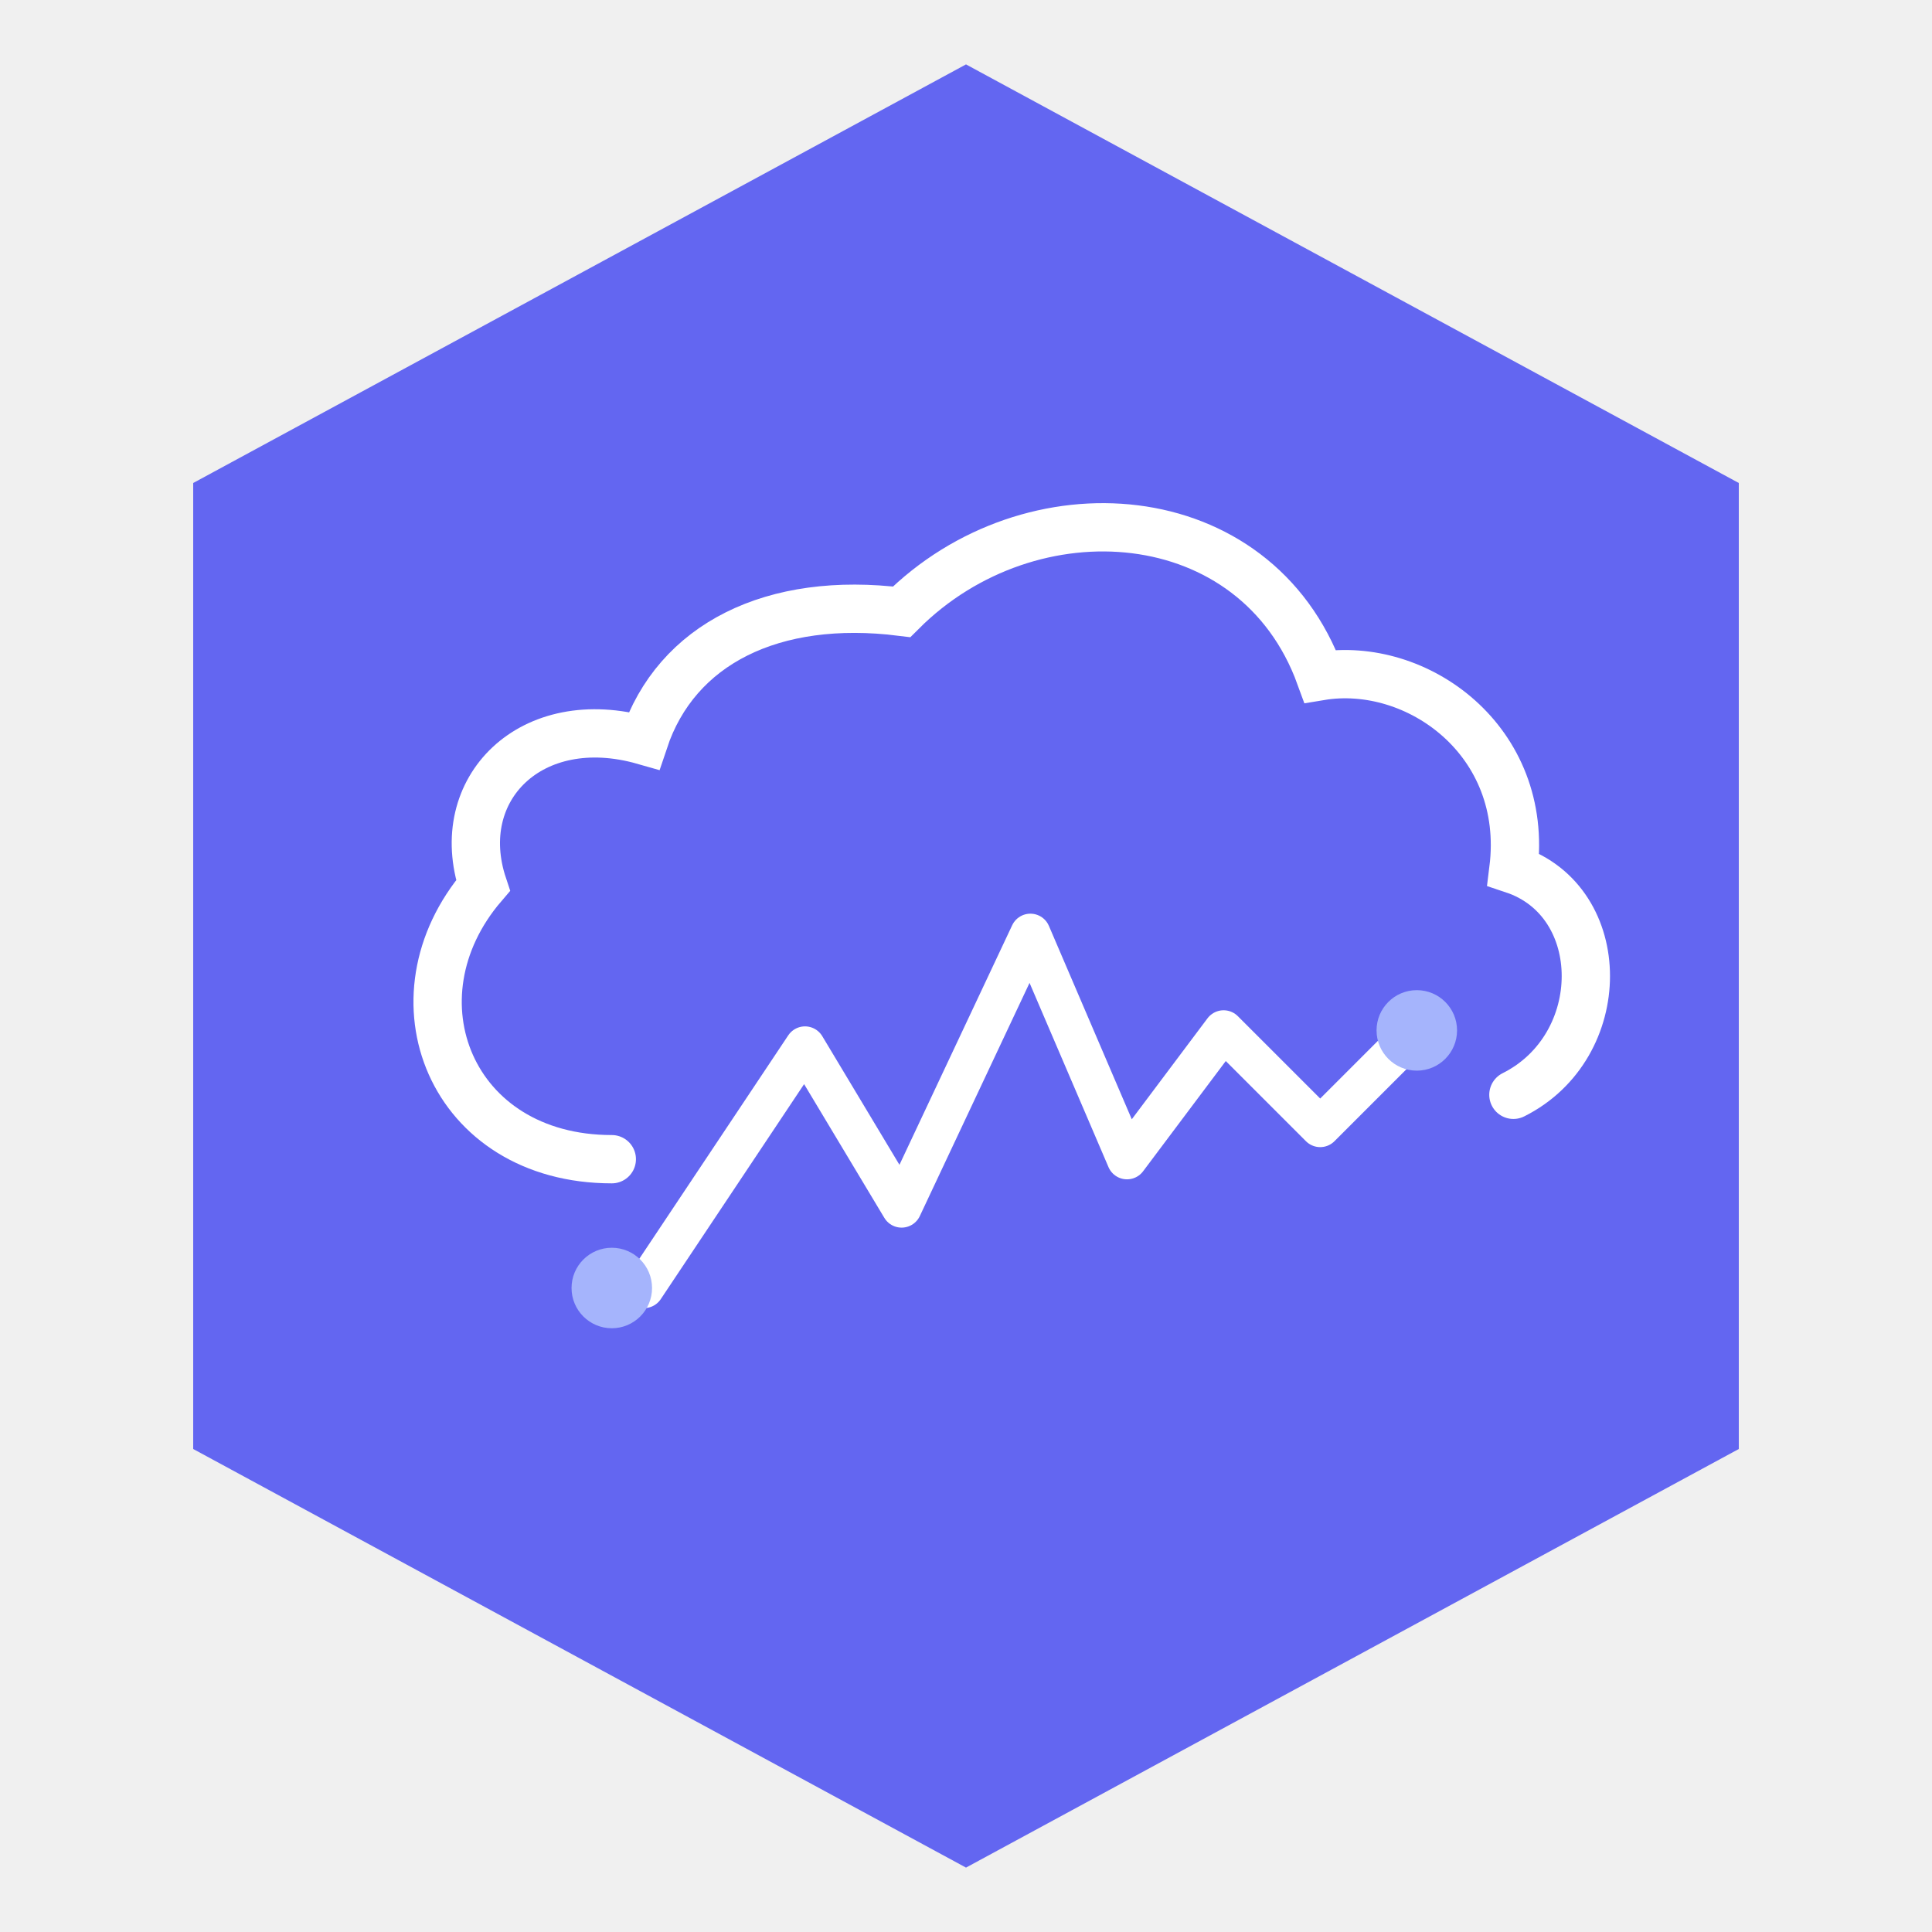
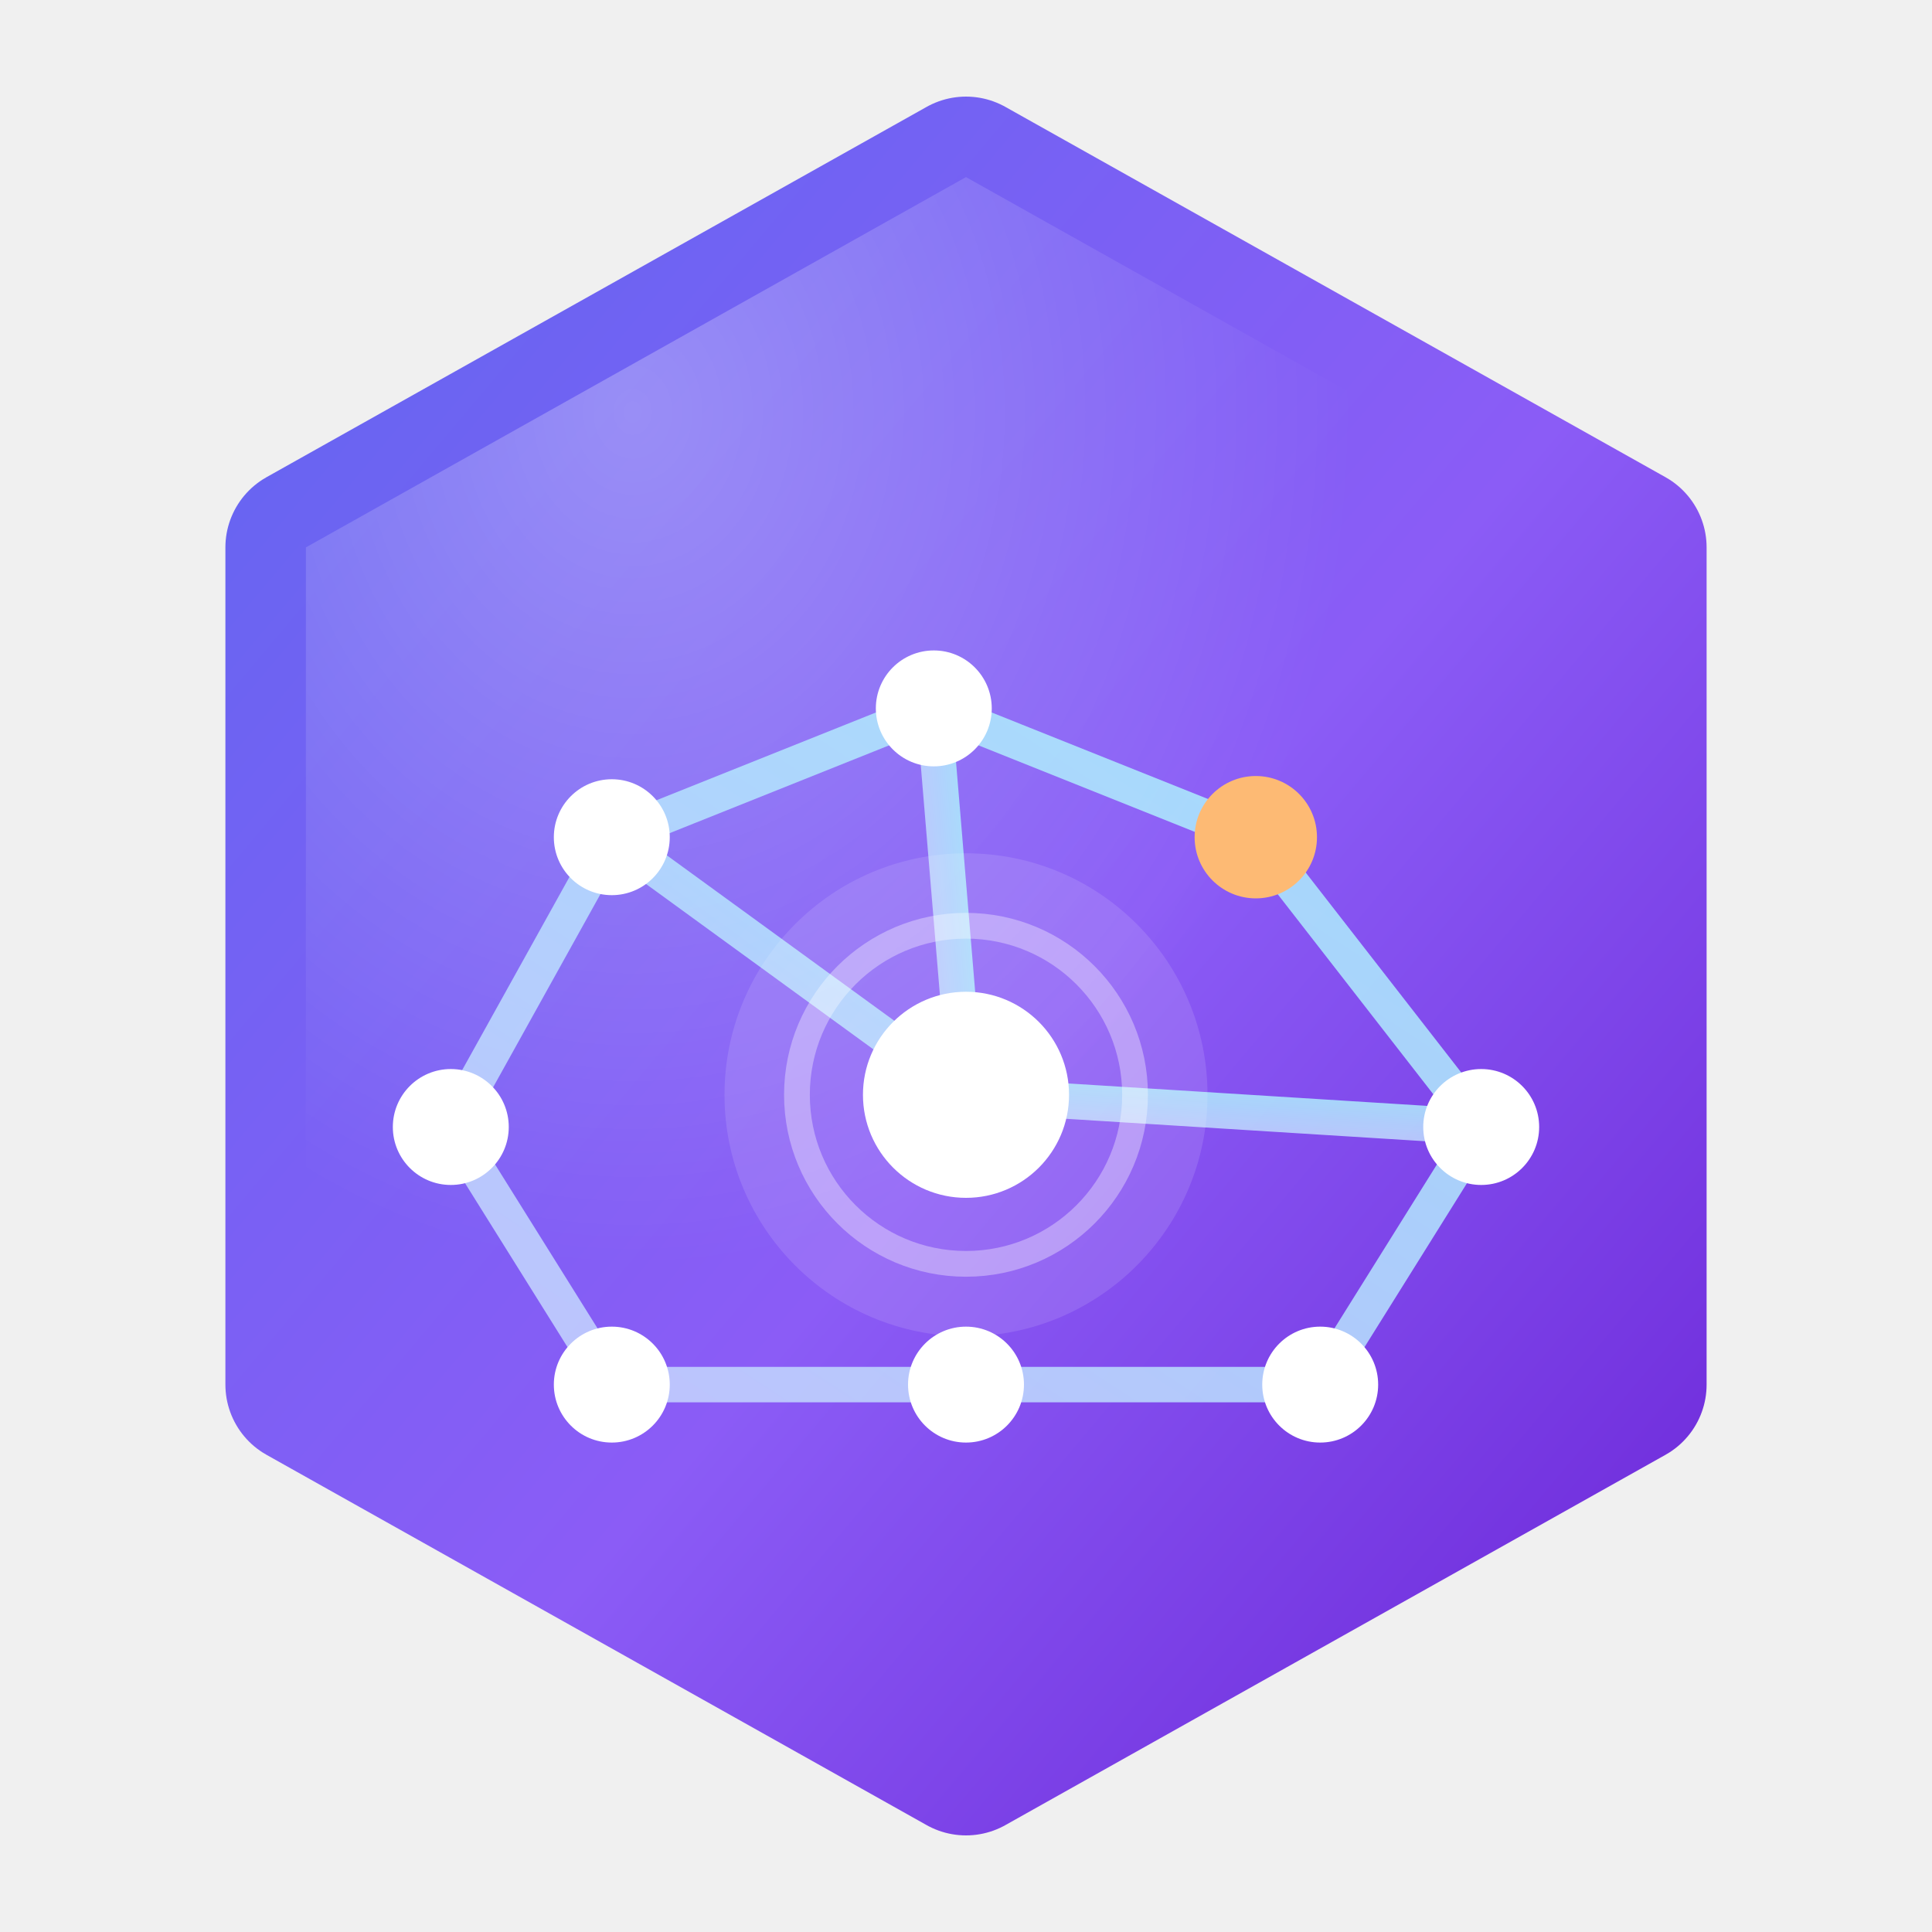
- <svg xmlns="http://www.w3.org/2000/svg" viewBox="0 0 120 120" fill="none">
-   <polygon points="60,4 108,30 108,90 60,116 12,90 12,30" fill="#6366f1" />
-   <path d="M38 72 C28 72 24 62 30 55 C28 49 33 44 40 46 C42 40 48 37 56 38 C64 30 78 31 82 42 C88 41 95 46 94 54 C100 56 100 65 94 68" stroke="white" stroke-width="3" fill="none" stroke-linecap="round" />
-   <path d="M40 80 L50 65 L56 75 L64 58 L70 72 L76 64 L82 70 L88 64" stroke="white" stroke-width="2.5" fill="none" stroke-linecap="round" stroke-linejoin="round" />
-   <circle cx="38" cy="80" r="2.5" fill="#a5b4fc" />
-   <circle cx="88" cy="64" r="2.5" fill="#a5b4fc" />
+ <svg xmlns="http://www.w3.org/2000/svg" viewBox="0 0 120 120" width="120" height="120" role="img" aria-label="CF ActivityPub">
+   <defs>
+     <linearGradient id="badge" x1="0" y1="0" x2="1" y2="1">
+       <stop offset="0" stop-color="#6366f1" />
+       <stop offset="0.55" stop-color="#8b5cf6" />
+       <stop offset="1" stop-color="#6d28d9" />
+     </linearGradient>
+     <linearGradient id="net" x1="0" y1="1" x2="1" y2="0">
+       <stop offset="0" stop-color="#c7d2fe" stop-opacity="0.9" />
+       <stop offset="1" stop-color="#a5f3fc" stop-opacity="0.9" />
+     </linearGradient>
+     <radialGradient id="sheen" cx="0.25" cy="0.15" r="0.9">
+       <stop offset="0" stop-color="#ffffff" stop-opacity="0.28" />
+       <stop offset="0.6" stop-color="#ffffff" stop-opacity="0" />
+     </radialGradient>
+   </defs>
+   <polygon points="60,11 101,34 101,86 60,109 19,86 19,34" fill="url(#badge)" stroke="url(#badge)" stroke-width="10" stroke-linejoin="round" />
+   <polygon points="60,11 101,34 101,86 60,109 19,86 19,34" fill="url(#sheen)" />
+   <g stroke="url(#net)" stroke-width="2.2" stroke-linecap="round" fill="none" opacity="0.95">
+     <path d="M38 86 L60 86 L82 86 L92 70 L78 52 L58 44 L38 52 L28 70 Z" />
+     <path d="M60 68 L60 86" />
+     <path d="M60 68 L58 44" />
+     <path d="M60 68 L92 70" />
+     <path d="M60 68 L38 52" />
+   </g>
+   <g fill="#ffffff">
+     <circle cx="38" cy="86" r="3.6" />
+     <circle cx="60" cy="86" r="3.6" />
+     <circle cx="82" cy="86" r="3.6" />
+     <circle cx="92" cy="70" r="3.6" />
+     <circle cx="58" cy="44" r="3.6" />
+     <circle cx="38" cy="52" r="3.6" />
+     <circle cx="28" cy="70" r="3.6" />
+   </g>
+   <circle cx="78" cy="52" r="3.8" fill="#fdba74" />
+   <circle cx="60" cy="68" r="15" fill="#ffffff" opacity="0.12" />
+   <circle cx="60" cy="68" r="10.5" fill="none" stroke="#ffffff" stroke-width="1.6" opacity="0.35" />
+   <circle cx="60" cy="68" r="6.4" fill="#ffffff" />
</svg>
